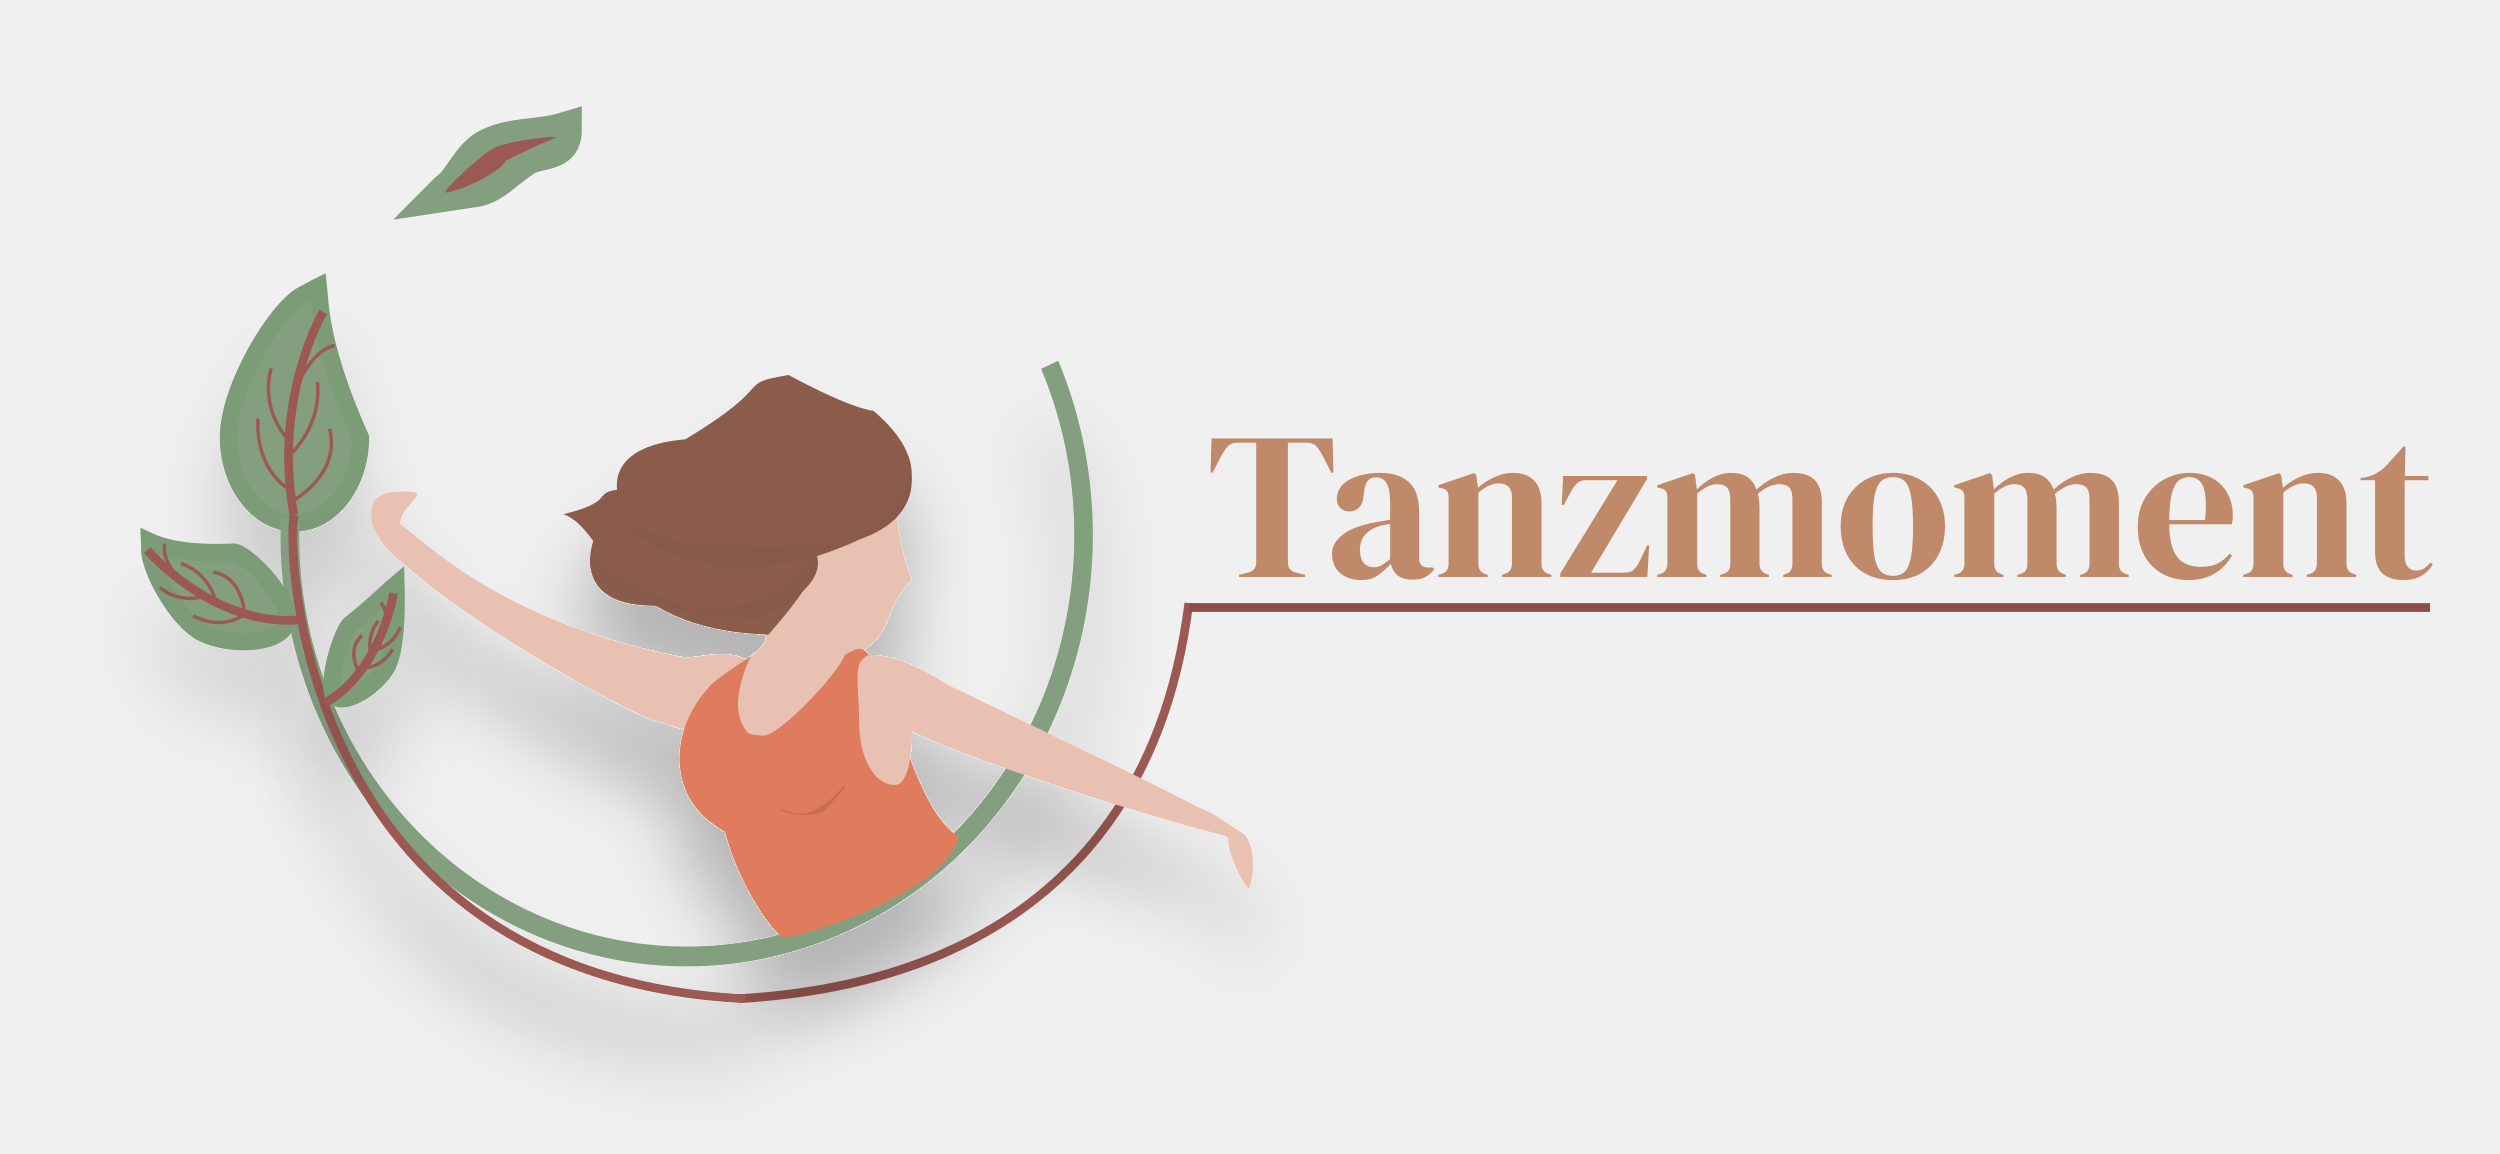
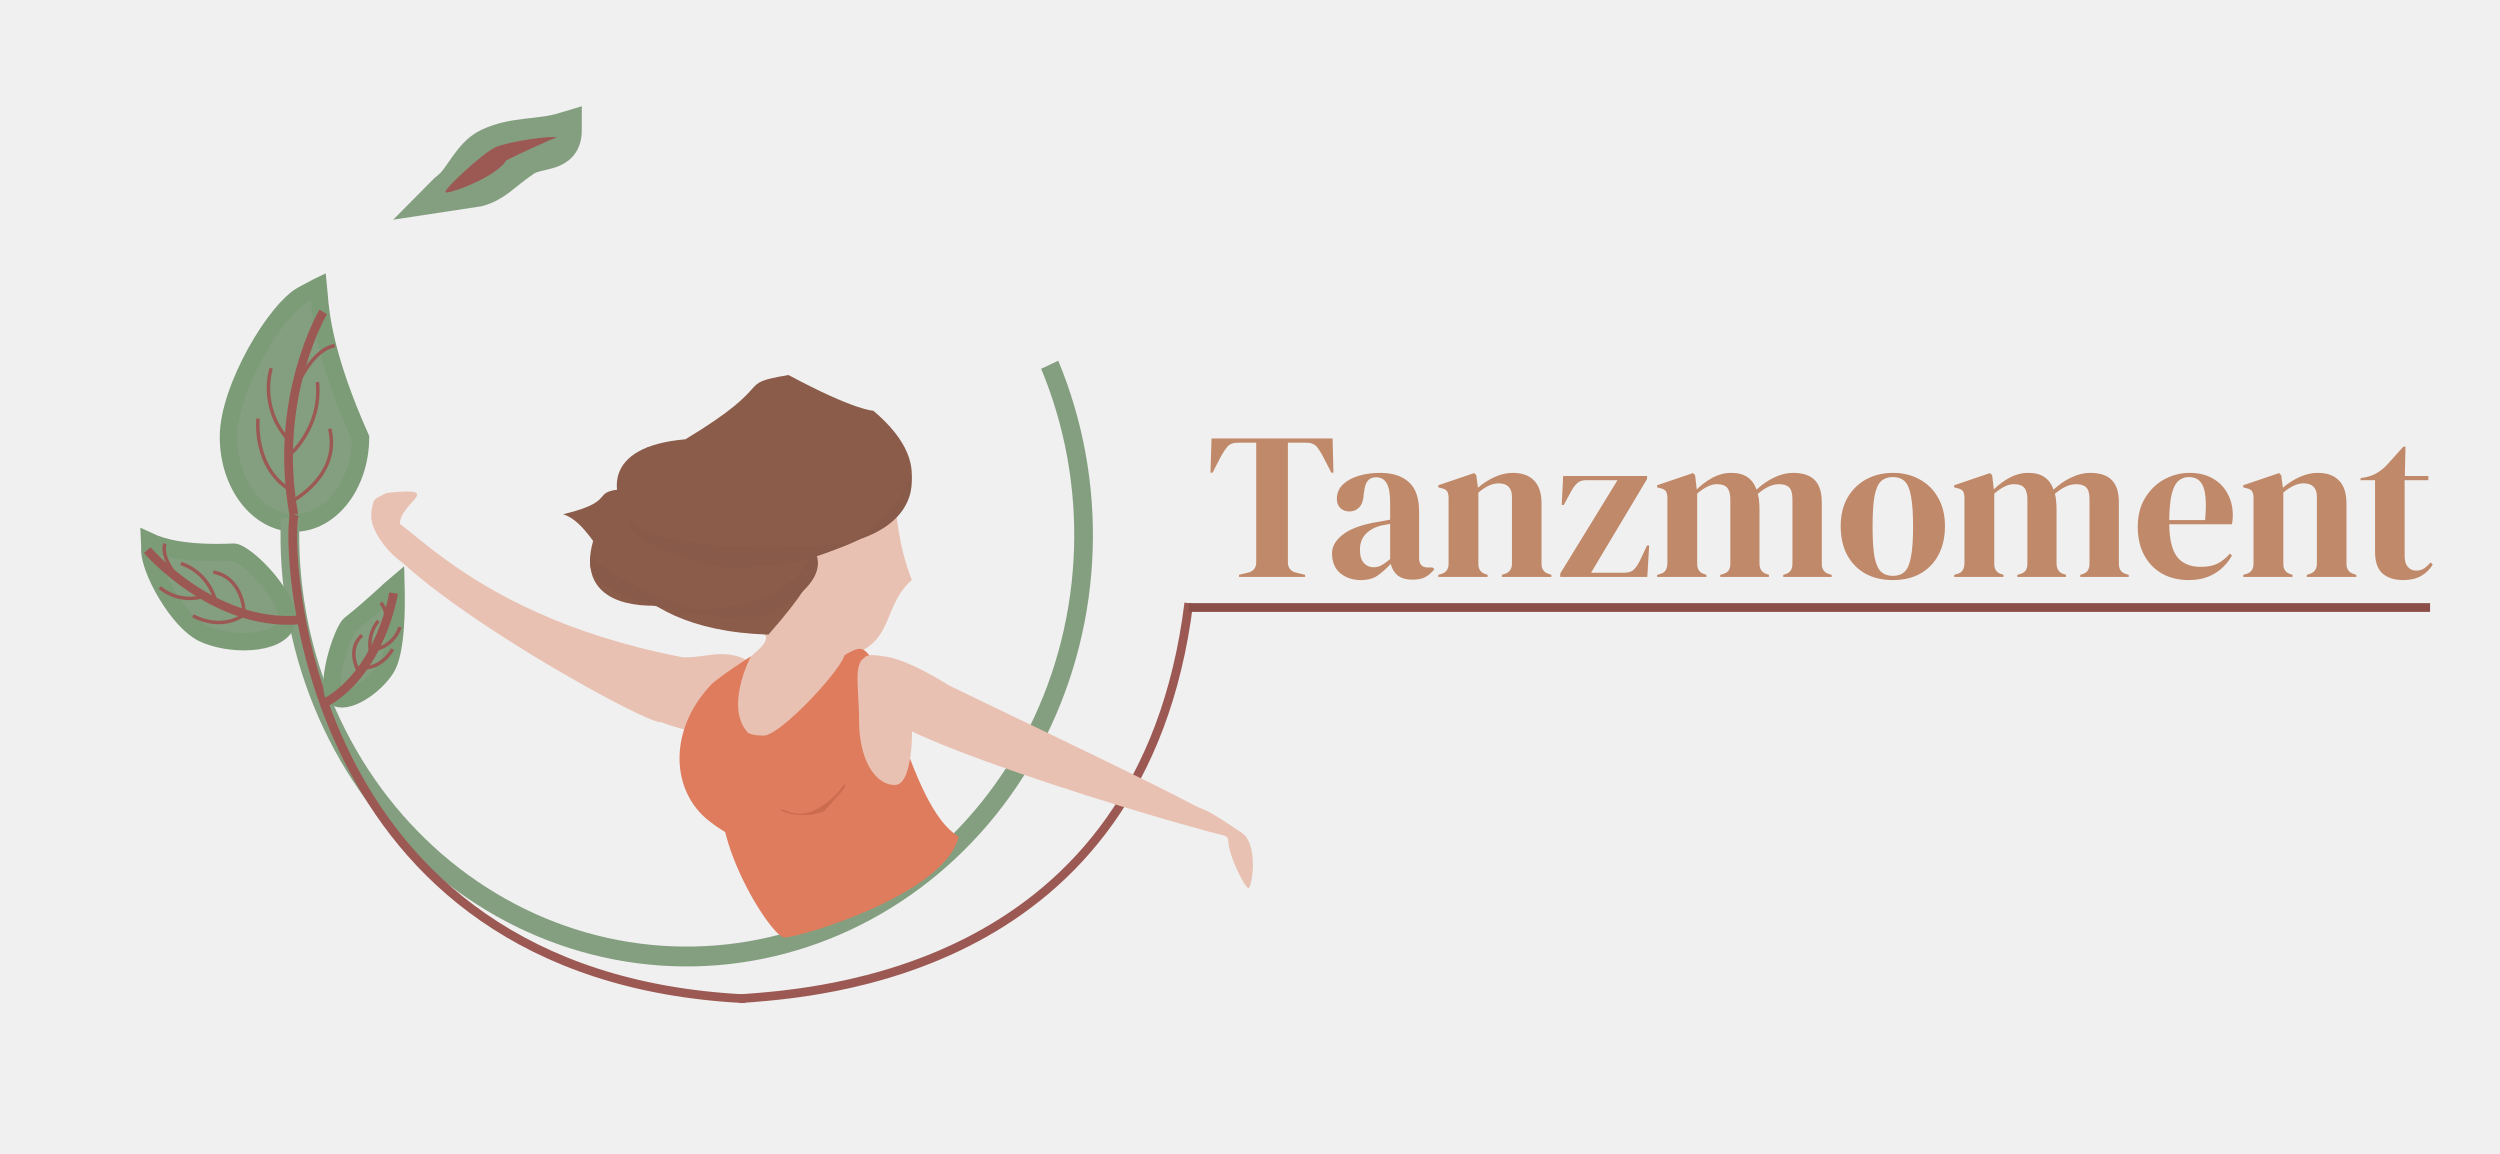
- <svg xmlns="http://www.w3.org/2000/svg" width="143" height="66" viewBox="0 0 143 66" fill="none">
+ <svg xmlns="http://www.w3.org/2000/svg" viewBox="0 0 143 66" fill="none">
  <path d="M70.872 33V32.88L71.364 32.76C71.692 32.688 71.856 32.488 71.856 32.16V25.32H70.836C70.54 25.32 70.328 25.4 70.2 25.56C70.072 25.712 69.936 25.924 69.792 26.196L69.36 27.036H69.24L69.3 25.08H76.224L76.272 27.036H76.152L75.72 26.196C75.584 25.924 75.452 25.712 75.324 25.56C75.196 25.4 74.984 25.32 74.688 25.32H73.668V32.16C73.668 32.488 73.832 32.688 74.16 32.76L74.652 32.88V33H70.872ZM77.836 33.18C77.372 33.18 76.98 33.048 76.66 32.784C76.348 32.52 76.192 32.14 76.192 31.644C76.192 31.268 76.384 30.924 76.768 30.612C77.152 30.292 77.756 30.052 78.58 29.892C78.708 29.868 78.852 29.844 79.012 29.82C79.172 29.788 79.34 29.756 79.516 29.724V28.776C79.516 28.232 79.448 27.852 79.312 27.636C79.184 27.412 78.98 27.3 78.7 27.3C78.508 27.3 78.356 27.364 78.244 27.492C78.132 27.612 78.06 27.824 78.028 28.128L78.004 28.26C77.988 28.604 77.904 28.856 77.752 29.016C77.6 29.176 77.412 29.256 77.188 29.256C76.98 29.256 76.808 29.192 76.672 29.064C76.536 28.936 76.468 28.764 76.468 28.548C76.468 28.22 76.58 27.944 76.804 27.72C77.036 27.496 77.34 27.328 77.716 27.216C78.092 27.104 78.5 27.048 78.94 27.048C79.652 27.048 80.2 27.224 80.584 27.576C80.976 27.92 81.172 28.484 81.172 29.268V31.92C81.172 32.28 81.34 32.46 81.676 32.46H81.94L82.048 32.556C81.896 32.748 81.728 32.896 81.544 33C81.368 33.104 81.116 33.156 80.788 33.156C80.436 33.156 80.156 33.076 79.948 32.916C79.748 32.748 79.616 32.528 79.552 32.256C79.312 32.512 79.064 32.732 78.808 32.916C78.56 33.092 78.236 33.18 77.836 33.18ZM78.568 32.448C78.728 32.448 78.876 32.412 79.012 32.34C79.156 32.26 79.324 32.14 79.516 31.98V29.964C79.436 29.98 79.356 29.996 79.276 30.012C79.196 30.028 79.104 30.044 79 30.06C78.632 30.156 78.336 30.32 78.112 30.552C77.896 30.776 77.788 31.08 77.788 31.464C77.788 31.792 77.864 32.04 78.016 32.208C78.168 32.368 78.352 32.448 78.568 32.448ZM82.271 33V32.88L82.439 32.832C82.719 32.752 82.859 32.556 82.859 32.244V28.488C82.859 28.312 82.831 28.184 82.775 28.104C82.719 28.016 82.611 27.956 82.451 27.924L82.271 27.876V27.756L84.323 27.06L84.443 27.18L84.539 27.9C84.819 27.652 85.135 27.448 85.487 27.288C85.839 27.128 86.187 27.048 86.531 27.048C87.059 27.048 87.463 27.192 87.743 27.48C88.031 27.768 88.175 28.208 88.175 28.8V32.256C88.175 32.568 88.327 32.764 88.631 32.844L88.739 32.88V33H85.907V32.88L86.063 32.832C86.343 32.744 86.483 32.548 86.483 32.244V28.416C86.483 27.904 86.227 27.648 85.715 27.648C85.363 27.648 84.979 27.824 84.563 28.176V32.256C84.563 32.568 84.703 32.764 84.983 32.844L85.091 32.88V33H82.271ZM89.245 33V32.808L92.521 27.468H90.709C90.501 27.468 90.337 27.524 90.217 27.636C90.097 27.748 89.985 27.896 89.881 28.08L89.449 28.884H89.329L89.413 27.228H94.213V27.396L91.009 32.76H92.893C93.149 32.76 93.337 32.7 93.457 32.58C93.577 32.46 93.689 32.296 93.793 32.088L94.213 31.2H94.333L94.225 33H89.245ZM94.787 33V32.88L94.955 32.832C95.107 32.792 95.211 32.724 95.267 32.628C95.331 32.532 95.367 32.404 95.375 32.244V28.488C95.375 28.312 95.347 28.184 95.291 28.104C95.235 28.016 95.127 27.956 94.967 27.924L94.787 27.876V27.756L96.839 27.06L96.959 27.18L97.055 27.996C97.319 27.732 97.619 27.508 97.955 27.324C98.299 27.14 98.655 27.048 99.023 27.048C99.407 27.048 99.715 27.128 99.947 27.288C100.179 27.44 100.355 27.68 100.475 28.008C100.787 27.712 101.123 27.48 101.483 27.312C101.851 27.136 102.207 27.048 102.551 27.048C103.119 27.048 103.535 27.184 103.799 27.456C104.071 27.728 104.207 28.156 104.207 28.74V32.256C104.207 32.568 104.351 32.764 104.639 32.844L104.771 32.88V33H101.999V32.88L102.119 32.844C102.271 32.796 102.375 32.724 102.431 32.628C102.495 32.532 102.527 32.404 102.527 32.244V28.572C102.527 28.236 102.467 28.008 102.347 27.888C102.227 27.76 102.035 27.696 101.771 27.696C101.563 27.696 101.359 27.744 101.159 27.84C100.967 27.928 100.763 28.064 100.547 28.248C100.587 28.376 100.611 28.516 100.619 28.668C100.635 28.82 100.643 28.98 100.643 29.148V32.256C100.651 32.568 100.795 32.764 101.075 32.844L101.183 32.88V33H98.399V32.88L98.567 32.832C98.719 32.784 98.823 32.716 98.879 32.628C98.943 32.532 98.975 32.404 98.975 32.244V28.584C98.975 28.264 98.915 28.036 98.795 27.9C98.683 27.764 98.487 27.696 98.207 27.696C98.023 27.696 97.839 27.744 97.655 27.84C97.471 27.928 97.279 28.06 97.079 28.236V32.256C97.079 32.568 97.219 32.764 97.499 32.844L97.607 32.88V33H94.787ZM108.276 33.18C107.668 33.18 107.14 33.056 106.692 32.808C106.244 32.552 105.896 32.192 105.648 31.728C105.408 31.264 105.288 30.72 105.288 30.096C105.288 29.472 105.416 28.932 105.672 28.476C105.936 28.02 106.292 27.668 106.74 27.42C107.196 27.172 107.708 27.048 108.276 27.048C108.844 27.048 109.352 27.172 109.8 27.42C110.248 27.66 110.6 28.008 110.856 28.464C111.12 28.92 111.252 29.464 111.252 30.096C111.252 30.728 111.128 31.276 110.88 31.74C110.64 32.196 110.296 32.552 109.848 32.808C109.408 33.056 108.884 33.18 108.276 33.18ZM108.276 32.94C108.556 32.94 108.78 32.86 108.948 32.7C109.116 32.54 109.236 32.256 109.308 31.848C109.388 31.44 109.428 30.864 109.428 30.12C109.428 29.368 109.388 28.788 109.308 28.38C109.236 27.972 109.116 27.688 108.948 27.528C108.78 27.368 108.556 27.288 108.276 27.288C107.996 27.288 107.768 27.368 107.592 27.528C107.424 27.688 107.3 27.972 107.22 28.38C107.148 28.788 107.112 29.368 107.112 30.12C107.112 30.864 107.148 31.44 107.22 31.848C107.3 32.256 107.424 32.54 107.592 32.7C107.768 32.86 107.996 32.94 108.276 32.94ZM111.779 33V32.88L111.947 32.832C112.099 32.792 112.203 32.724 112.259 32.628C112.323 32.532 112.359 32.404 112.367 32.244V28.488C112.367 28.312 112.339 28.184 112.283 28.104C112.227 28.016 112.119 27.956 111.959 27.924L111.779 27.876V27.756L113.831 27.06L113.951 27.18L114.047 27.996C114.311 27.732 114.611 27.508 114.947 27.324C115.291 27.14 115.647 27.048 116.015 27.048C116.399 27.048 116.707 27.128 116.939 27.288C117.171 27.44 117.347 27.68 117.467 28.008C117.779 27.712 118.115 27.48 118.475 27.312C118.843 27.136 119.199 27.048 119.543 27.048C120.111 27.048 120.527 27.184 120.791 27.456C121.063 27.728 121.199 28.156 121.199 28.74V32.256C121.199 32.568 121.343 32.764 121.631 32.844L121.763 32.88V33H118.991V32.88L119.111 32.844C119.263 32.796 119.367 32.724 119.423 32.628C119.487 32.532 119.519 32.404 119.519 32.244V28.572C119.519 28.236 119.459 28.008 119.339 27.888C119.219 27.76 119.027 27.696 118.763 27.696C118.555 27.696 118.351 27.744 118.151 27.84C117.959 27.928 117.755 28.064 117.539 28.248C117.579 28.376 117.603 28.516 117.611 28.668C117.627 28.82 117.635 28.98 117.635 29.148V32.256C117.643 32.568 117.787 32.764 118.067 32.844L118.175 32.88V33H115.391V32.88L115.559 32.832C115.711 32.784 115.815 32.716 115.871 32.628C115.935 32.532 115.967 32.404 115.967 32.244V28.584C115.967 28.264 115.907 28.036 115.787 27.9C115.675 27.764 115.479 27.696 115.199 27.696C115.015 27.696 114.831 27.744 114.647 27.84C114.463 27.928 114.271 28.06 114.071 28.236V32.256C114.071 32.568 114.211 32.764 114.491 32.844L114.599 32.88V33H111.779ZM125.244 27.048C125.764 27.048 126.208 27.156 126.576 27.372C126.944 27.58 127.224 27.868 127.416 28.236C127.616 28.596 127.716 29.008 127.716 29.472C127.716 29.56 127.712 29.652 127.704 29.748C127.696 29.836 127.68 29.916 127.656 29.988H124.08C124.088 30.852 124.24 31.476 124.536 31.86C124.84 32.236 125.288 32.424 125.88 32.424C126.28 32.424 126.604 32.36 126.852 32.232C127.1 32.104 127.332 31.916 127.548 31.668L127.668 31.776C127.42 32.216 127.088 32.56 126.672 32.808C126.264 33.056 125.772 33.18 125.196 33.18C124.628 33.18 124.124 33.06 123.684 32.82C123.244 32.572 122.9 32.22 122.652 31.764C122.404 31.308 122.28 30.764 122.28 30.132C122.28 29.476 122.424 28.92 122.712 28.464C123 28 123.368 27.648 123.816 27.408C124.272 27.168 124.748 27.048 125.244 27.048ZM125.208 27.288C124.976 27.288 124.776 27.36 124.608 27.504C124.448 27.64 124.32 27.888 124.224 28.248C124.136 28.6 124.088 29.1 124.08 29.748H126.132C126.212 28.876 126.18 28.248 126.036 27.864C125.892 27.48 125.616 27.288 125.208 27.288ZM128.314 33V32.88L128.482 32.832C128.762 32.752 128.902 32.556 128.902 32.244V28.488C128.902 28.312 128.874 28.184 128.818 28.104C128.762 28.016 128.654 27.956 128.494 27.924L128.314 27.876V27.756L130.366 27.06L130.486 27.18L130.582 27.9C130.862 27.652 131.178 27.448 131.53 27.288C131.882 27.128 132.23 27.048 132.574 27.048C133.102 27.048 133.506 27.192 133.786 27.48C134.074 27.768 134.218 28.208 134.218 28.8V32.256C134.218 32.568 134.37 32.764 134.674 32.844L134.782 32.88V33H131.95V32.88L132.106 32.832C132.386 32.744 132.526 32.548 132.526 32.244V28.416C132.526 27.904 132.27 27.648 131.758 27.648C131.406 27.648 131.022 27.824 130.606 28.176V32.256C130.606 32.568 130.746 32.764 131.026 32.844L131.134 32.88V33H128.314ZM137.473 33.18C136.961 33.18 136.561 33.052 136.273 32.796C135.993 32.54 135.853 32.132 135.853 31.572V27.468H135.025V27.348L135.313 27.3C135.561 27.244 135.773 27.164 135.949 27.06C136.133 26.956 136.313 26.816 136.489 26.64L137.473 25.548H137.593L137.557 27.228H138.901V27.468H137.545V31.788C137.545 32.068 137.605 32.28 137.725 32.424C137.853 32.568 138.013 32.64 138.205 32.64C138.373 32.64 138.521 32.6 138.649 32.52C138.777 32.432 138.905 32.316 139.033 32.172L139.153 32.292C138.993 32.564 138.773 32.78 138.493 32.94C138.213 33.1 137.873 33.18 137.473 33.18Z" fill="#C08969" />
  <g clip-path="url(#clip0_241_4500)">
-     <g filter="url(#filter0_d_241_4500)">
+     <g>
      <path d="M18.212 16.393C18.224 16.501 18.233 16.654 18.25 16.881C18.337 18.047 18.598 20.512 20.62 25.047C20.593 27.799 18.865 29.916 16.846 29.916C14.81 29.916 13.07 27.765 13.07 24.982C13.07 23.617 13.74 21.785 14.633 20.168C15.076 19.365 15.567 18.63 16.042 18.047C16.462 17.532 16.855 17.155 17.177 16.95L17.311 16.872C17.644 16.7 17.919 16.545 18.085 16.457C18.135 16.431 18.177 16.41 18.212 16.393Z" fill="#849F80" stroke="#7C9B77" />
      <path d="M18.488 17.843C18.488 17.843 15.581 22.735 16.807 29.435" stroke="#9C5953" stroke-width="0.5" stroke-miterlimit="10" />
      <path d="M16.684 28.679C16.684 28.679 19.51 27.222 18.86 24.525" stroke="#9C5953" stroke-width="0.2" stroke-miterlimit="10" />
      <path d="M14.761 23.941C14.761 23.941 14.449 26.749 16.668 28.071" stroke="#9C5953" stroke-width="0.2" stroke-miterlimit="10" />
      <path d="M16.505 26.088C16.505 26.088 18.423 24.49 18.156 21.852" stroke="#9C5953" stroke-width="0.2" stroke-miterlimit="10" />
      <path d="M15.514 21.063C15.514 21.063 14.761 23.229 16.522 25.189" stroke="#9C5953" stroke-width="0.2" stroke-miterlimit="10" />
      <path d="M17.166 21.707C17.166 21.707 17.997 19.938 19.149 19.775" stroke="#9C5953" stroke-width="0.2" stroke-miterlimit="10" />
    </g>
    <path d="M42.286 57.129C46.582 56.807 65.356 55.754 68 34.5" stroke="#9C5953" stroke-width="0.5" stroke-miterlimit="10" />
-     <g filter="url(#filter1_d_241_4500)">
+     <g>
      <path d="M52.155 33.173C50.097 35.013 51.624 37.452 46.535 37.94C44.347 38.15 42.184 34.937 42.184 31.011C42.184 27.085 45.796 25.575 48.148 25.575C52.391 27.307 50.453 28.783 52.155 33.173Z" fill="#E9C1B2" />
      <path d="M49.955 23.493C57.937 30.244 41.633 34.53 41.633 30.44C40.281 36.172 29.699 25.935 39.206 25.128C44.649 21.845 41.929 21.997 45.101 21.45C48.908 23.493 49.955 23.493 49.955 23.493Z" fill="#8C5C4A" />
      <path d="M46.921 30.829C45.828 32.564 48.002 31.693 43.955 36.3C34.78 36.012 34.739 30.253 32.214 29.413C35.941 28.526 32.974 27.938 37.022 27.938C40.956 28.849 50.015 20.421 46.921 30.829Z" fill="#8C5C4A" />
      <path d="M36.95 26.812C37.934 26.498 35.914 25.117 37.874 25.73C39.444 24.947 53.179 28.516 41.079 29.658C37.061 29.809 35.487 33.773 37.658 34.647C31.752 34.799 33.395 29.643 36.95 26.812Z" fill="#8C5C4A" />
      <path d="M52.112 27.105C52.112 27.105 50.795 32.024 43.168 32.419C41.642 33.008 36.048 31.143 36.048 30.056C36.048 28.97 35.54 32.024 48.236 31.11C52.829 30.056 52.112 27.105 52.112 27.105Z" fill="#885A49" />
      <path d="M46.524 31.404C46.524 31.404 45.772 34.773 39.766 34.893C38.8 34.623 33.005 32.297 33.971 31.404C34.553 30.866 30.32 34.483 43.146 35.475C48.187 33.32 46.524 31.404 46.524 31.404Z" fill="#885A49" />
      <mask id="mask0_241_4500" style="mask-type:luminance" maskUnits="userSpaceOnUse" x="16" y="20" width="47" height="36">
        <path d="M60.532 20.633C61.946 24.031 62.62 27.724 62.502 31.436C62.385 35.148 61.479 38.785 59.854 42.074C58.228 45.363 55.924 48.22 53.114 50.431C50.303 52.643 47.059 54.152 43.622 54.846C40.186 55.54 36.646 55.401 33.267 54.44C29.888 53.479 26.757 51.72 24.108 49.294C21.459 46.869 19.359 43.839 17.966 40.432C16.573 37.025 15.923 33.327 16.064 29.616L17.132 29.661C16.998 33.202 17.619 36.729 18.947 39.98C20.276 43.23 22.279 46.12 24.806 48.434C27.334 50.748 30.32 52.426 33.544 53.343C36.767 54.26 40.144 54.392 43.422 53.73C46.7 53.068 49.796 51.628 52.477 49.519C55.158 47.409 57.356 44.684 58.907 41.546C60.458 38.408 61.321 34.939 61.434 31.398C61.546 27.856 60.903 24.334 59.554 21.093L60.532 20.633Z" fill="white" />
      </mask>
      <g mask="url(#mask0_241_4500)">
        <path d="M60.532 20.633C61.946 24.031 62.62 27.724 62.502 31.436C62.385 35.148 61.479 38.785 59.854 42.074C58.228 45.363 55.924 48.22 53.114 50.431C50.303 52.643 47.059 54.152 43.622 54.846C40.186 55.54 36.646 55.401 33.267 54.44C29.888 53.479 26.757 51.72 24.108 49.294C21.459 46.869 19.359 43.839 17.966 40.432C16.573 37.025 15.923 33.327 16.064 29.616L17.132 29.661C16.998 33.202 17.619 36.729 18.947 39.98C20.276 43.23 22.279 46.12 24.806 48.434C27.334 50.748 30.32 52.426 33.544 53.343C36.767 54.26 40.144 54.392 43.422 53.73C46.7 53.068 49.796 51.628 52.477 49.519C55.158 47.409 57.356 44.684 58.907 41.546C60.458 38.408 61.321 34.939 61.434 31.398C61.546 27.856 60.903 24.334 59.554 21.093L60.532 20.633Z" stroke="#849F80" stroke-width="4" />
      </g>
      <path d="M54.84 47.85C54.073 51.15 45.751 53.625 44.869 53.625C43.987 53.625 38.85 45.297 42.576 43.083C40.447 43.083 48.205 37.125 49.087 37.125C50.621 36.712 51.919 46.189 54.84 47.85Z" fill="#DE7C5D" />
      <path d="M38.899 37.568C40.25 37.834 42.358 36.361 44.102 39.188C43.713 41.226 41.655 42.805 37.831 41.309C37.001 41.555 20.427 32.267 21.287 29.421C22.515 28.199 25.56 34.946 38.899 37.568Z" fill="#E9C1B2" />
      <path d="M22.925 30.236C23.262 30.514 25.026 32.68 24.154 32.68C23.19 32.68 20.877 30.643 21.287 29.014C21.404 28.544 21.287 28.607 22.106 28.199C25.792 27.792 22.443 28.885 22.925 30.236Z" fill="#E9C1B2" />
      <path d="M47.881 37.35C49.808 36.482 44.842 42.075 43.683 42.075C42.524 42.075 42.108 41.654 42.109 40.29C41.034 37.95 44.102 37.35 43.802 36.3C43.802 36.712 47.881 37.35 47.881 37.35Z" fill="#E9C1B2" />
      <path d="M42.952 42.075C43.6 43.969 45.153 50.542 40.557 46.958C38.428 45.297 38.154 41.873 40.651 39.188C41.034 38.775 42.952 37.538 42.952 37.538C42.952 37.538 41.3 40.669 42.952 42.075Z" fill="#DE7C5D" />
      <path d="M46.476 46.394C47.974 45.733 48.528 44.362 48.32 44.9C48.411 45.106 47.733 45.691 47.15 46.394C46.116 46.85 44.738 46.516 44.646 46.31C44.555 46.105 45.442 46.85 46.476 46.394Z" fill="#CC6C4E" />
      <path d="M52.155 41.663C52.155 40.837 52.363 44.9 51.187 44.9C50.011 44.9 49.139 43.374 49.139 41.234C49.139 39.094 48.678 37.538 49.854 37.538C51.03 37.538 52.155 41.831 52.155 41.663Z" fill="#E9C1B2" />
      <path d="M54.286 39.208C62.271 43.083 71.852 47.511 71.319 48.065C70.143 48.065 50.028 42.15 50.028 40.315C50.028 38.48 48.32 37.125 50.56 37.547C50.56 37.547 51.625 37.547 54.286 39.208Z" fill="#E9C1B2" />
      <path d="M71.319 50.279C71.852 51.94 70.255 49.172 70.255 48.065C70.255 47.511 68.125 47.321 68.125 46.404C68.125 45.487 70.787 47.511 70.787 47.511C72.384 48.065 71.319 52.251 71.319 50.279Z" fill="#E9C1B2" />
      <path d="M16.836 29.435C16.354 30.947 16.836 55.841 42.616 57.129" stroke="#9C5953" stroke-width="0.5" stroke-miterlimit="10" />
    </g>
-     <g filter="url(#filter2_d_241_4500)">
+     <g>
      <path d="M8.564 30.986C9.176 31.27 10.501 31.715 13.381 31.587C13.42 31.586 13.512 31.607 13.664 31.687C13.809 31.763 13.981 31.879 14.17 32.028C14.548 32.327 14.973 32.746 15.354 33.212C15.736 33.678 16.063 34.179 16.255 34.638C16.452 35.11 16.48 35.472 16.374 35.713C16.253 35.988 16.011 36.214 15.656 36.383C15.301 36.551 14.854 36.652 14.365 36.688C13.383 36.759 12.3 36.563 11.586 36.211C10.898 35.872 10.134 34.986 9.537 33.991C9.242 33.5 8.996 32.997 8.826 32.545C8.675 32.143 8.592 31.803 8.576 31.556L8.573 31.455C8.576 31.268 8.57 31.113 8.564 30.986Z" fill="#849F80" stroke="#7C9B77" />
      <path d="M8.423 31.466C8.423 31.466 12.181 35.867 17.136 35.459" stroke="#9C5953" stroke-width="0.5" stroke-miterlimit="10" />
      <path d="M13.971 35.098C13.971 35.098 13.939 33.037 12.198 32.722" stroke="#9C5953" stroke-width="0.2" stroke-miterlimit="10" />
      <path d="M11.037 35.221C11.037 35.221 12.565 36.131 13.96 35.159" stroke="#9C5953" stroke-width="0.2" stroke-miterlimit="10" />
      <path d="M12.316 34.314C12.316 34.314 11.943 32.758 10.347 32.231" stroke="#9C5953" stroke-width="0.2" stroke-miterlimit="10" />
      <path d="M9.139 33.599C9.139 33.599 10.172 34.607 11.803 34.07" stroke="#9C5953" stroke-width="0.2" stroke-miterlimit="10" />
      <path d="M9.981 32.78C9.981 32.78 9.198 31.825 9.434 31.096" stroke="#9C5953" stroke-width="0.2" stroke-miterlimit="10" />
    </g>
-     <g filter="url(#filter3_d_241_4500)">
+     <g>
      <path d="M22.65 33.434C22.472 33.583 22.215 33.825 21.828 34.179C21.39 34.579 20.805 35.099 20.025 35.724L20.014 35.732L20.004 35.739C20.004 35.739 19.991 35.749 19.964 35.782C19.938 35.814 19.907 35.859 19.871 35.919C19.8 36.038 19.72 36.199 19.637 36.394C19.473 36.781 19.307 37.277 19.184 37.782C19.061 38.29 18.985 38.79 18.989 39.189C18.991 39.389 19.012 39.549 19.05 39.667C19.087 39.784 19.133 39.839 19.171 39.865C19.311 39.962 19.507 39.997 19.765 39.954C20.022 39.91 20.316 39.79 20.616 39.613C21.22 39.255 21.793 38.698 22.093 38.205C22.231 37.979 22.343 37.646 22.428 37.24C22.512 36.839 22.565 36.39 22.599 35.949C22.634 35.507 22.648 35.079 22.653 34.723L22.654 33.926C22.654 33.721 22.654 33.561 22.65 33.434Z" fill="#849F80" stroke="#7C9B77" />
      <path d="M20.523 38.429C20.523 38.429 19.778 37.185 20.703 36.335" stroke="#9C5953" stroke-width="0.2" stroke-miterlimit="10" />
      <path d="M22.456 37.131C22.456 37.131 21.879 38.259 20.68 38.206" stroke="#9C5953" stroke-width="0.2" stroke-miterlimit="10" />
      <path d="M21.238 37.503C21.238 37.503 20.884 36.431 21.645 35.509" stroke="#9C5953" stroke-width="0.2" stroke-miterlimit="10" />
      <path d="M22.877 35.867C22.877 35.867 22.633 36.864 21.455 37.162" stroke="#9C5953" stroke-width="0.2" stroke-miterlimit="10" />
      <path d="M22.069 35.699C22.069 35.699 22.184 34.831 21.772 34.485" stroke="#9C5953" stroke-width="0.2" stroke-miterlimit="10" />
      <path d="M22.512 33.925C22.512 33.925 21.813 38.412 18.588 40.208" stroke="#9C5953" stroke-width="0.5" stroke-miterlimit="10" />
    </g>
    <path d="M25.311 11.126C25.432 11.003 25.578 10.871 25.753 10.733C26.38 10.236 26.895 8.853 27.925 8.35C29.368 7.646 30.824 7.868 32.281 7.425C32.281 8.967 30.82 8.521 29.953 9.123C28.642 10.035 28.373 10.514 27.344 10.817L25.311 11.126Z" stroke="#849F80" stroke-width="2" />
    <path d="M31.841 7.881C31.716 7.852 29.555 8.872 28.96 9.173C28.397 10.14 25.553 11.163 25.475 10.992C25.396 10.821 27.593 8.767 28.34 8.423C29.088 8.08 31.763 7.711 31.841 7.881Z" fill="#9C5953" />
  </g>
  <line x1="68" y1="34.75" x2="139" y2="34.75" stroke="#8B4E49" stroke-width="0.5" />
  <defs>
    <filter id="filter0_d_241_4500" x="8.57" y="15.641" width="16.551" height="22.775" filterUnits="userSpaceOnUse" color-interpolation-filters="sRGB">
      <feFlood flood-opacity="0" result="BackgroundImageFix" />
      <feColorMatrix in="SourceAlpha" type="matrix" values="0 0 0 0 0 0 0 0 0 0 0 0 0 0 0 0 0 0 127 0" result="hardAlpha" />
      <feOffset dy="4" />
      <feGaussianBlur stdDeviation="2" />
      <feComposite in2="hardAlpha" operator="out" />
      <feColorMatrix type="matrix" values="0 0 0 0 0 0 0 0 0 0 0 0 0 0 0 0 0 0 0.15 0" />
      <feBlend mode="normal" in2="BackgroundImageFix" result="effect1_dropShadow_241_4500" />
      <feBlend mode="normal" in="SourceGraphic" in2="effect1_dropShadow_241_4500" result="shape" />
    </filter>
    <filter id="filter1_d_241_4500" x="12.045" y="20.633" width="98.18" height="44.746" filterUnits="userSpaceOnUse" color-interpolation-filters="sRGB">
      <feFlood flood-opacity="0" result="BackgroundImageFix" />
      <feColorMatrix in="SourceAlpha" type="matrix" values="0 0 0 0 0 0 0 0 0 0 0 0 0 0 0 0 0 0 127 0" result="hardAlpha" />
      <feOffset dy="4" />
      <feGaussianBlur stdDeviation="2" />
      <feComposite in2="hardAlpha" operator="out" />
      <feColorMatrix type="matrix" values="0 0 0 0 0 0 0 0 0 0 0 0 0 0 0 0 0 0 0.25 0" />
      <feBlend mode="normal" in2="BackgroundImageFix" result="effect1_dropShadow_241_4500" />
      <feBlend mode="normal" in="SourceGraphic" in2="effect1_dropShadow_241_4500" result="shape" />
    </filter>
    <filter id="filter2_d_241_4500" x="4.025" y="30.185" width="17.131" height="15.018" filterUnits="userSpaceOnUse" color-interpolation-filters="sRGB">
      <feFlood flood-opacity="0" result="BackgroundImageFix" />
      <feColorMatrix in="SourceAlpha" type="matrix" values="0 0 0 0 0 0 0 0 0 0 0 0 0 0 0 0 0 0 127 0" result="hardAlpha" />
      <feOffset dy="4" />
      <feGaussianBlur stdDeviation="2" />
      <feComposite in2="hardAlpha" operator="out" />
      <feColorMatrix type="matrix" values="0 0 0 0 0 0 0 0 0 0 0 0 0 0 0 0 0 0 0.1 0" />
      <feBlend mode="normal" in2="BackgroundImageFix" result="effect1_dropShadow_241_4500" />
      <feBlend mode="normal" in="SourceGraphic" in2="effect1_dropShadow_241_4500" result="shape" />
    </filter>
    <filter id="filter3_d_241_4500" x="14.467" y="32.398" width="12.688" height="16.074" filterUnits="userSpaceOnUse" color-interpolation-filters="sRGB">
      <feFlood flood-opacity="0" result="BackgroundImageFix" />
      <feColorMatrix in="SourceAlpha" type="matrix" values="0 0 0 0 0 0 0 0 0 0 0 0 0 0 0 0 0 0 127 0" result="hardAlpha" />
      <feOffset dy="4" />
      <feGaussianBlur stdDeviation="2" />
      <feComposite in2="hardAlpha" operator="out" />
      <feColorMatrix type="matrix" values="0 0 0 0 0 0 0 0 0 0 0 0 0 0 0 0 0 0 0.15 0" />
      <feBlend mode="normal" in2="BackgroundImageFix" result="effect1_dropShadow_241_4500" />
      <feBlend mode="normal" in="SourceGraphic" in2="effect1_dropShadow_241_4500" result="shape" />
    </filter>
    <clipPath id="clip0_241_4500">
      <rect width="79" height="66" fill="white" />
    </clipPath>
  </defs>
</svg>
